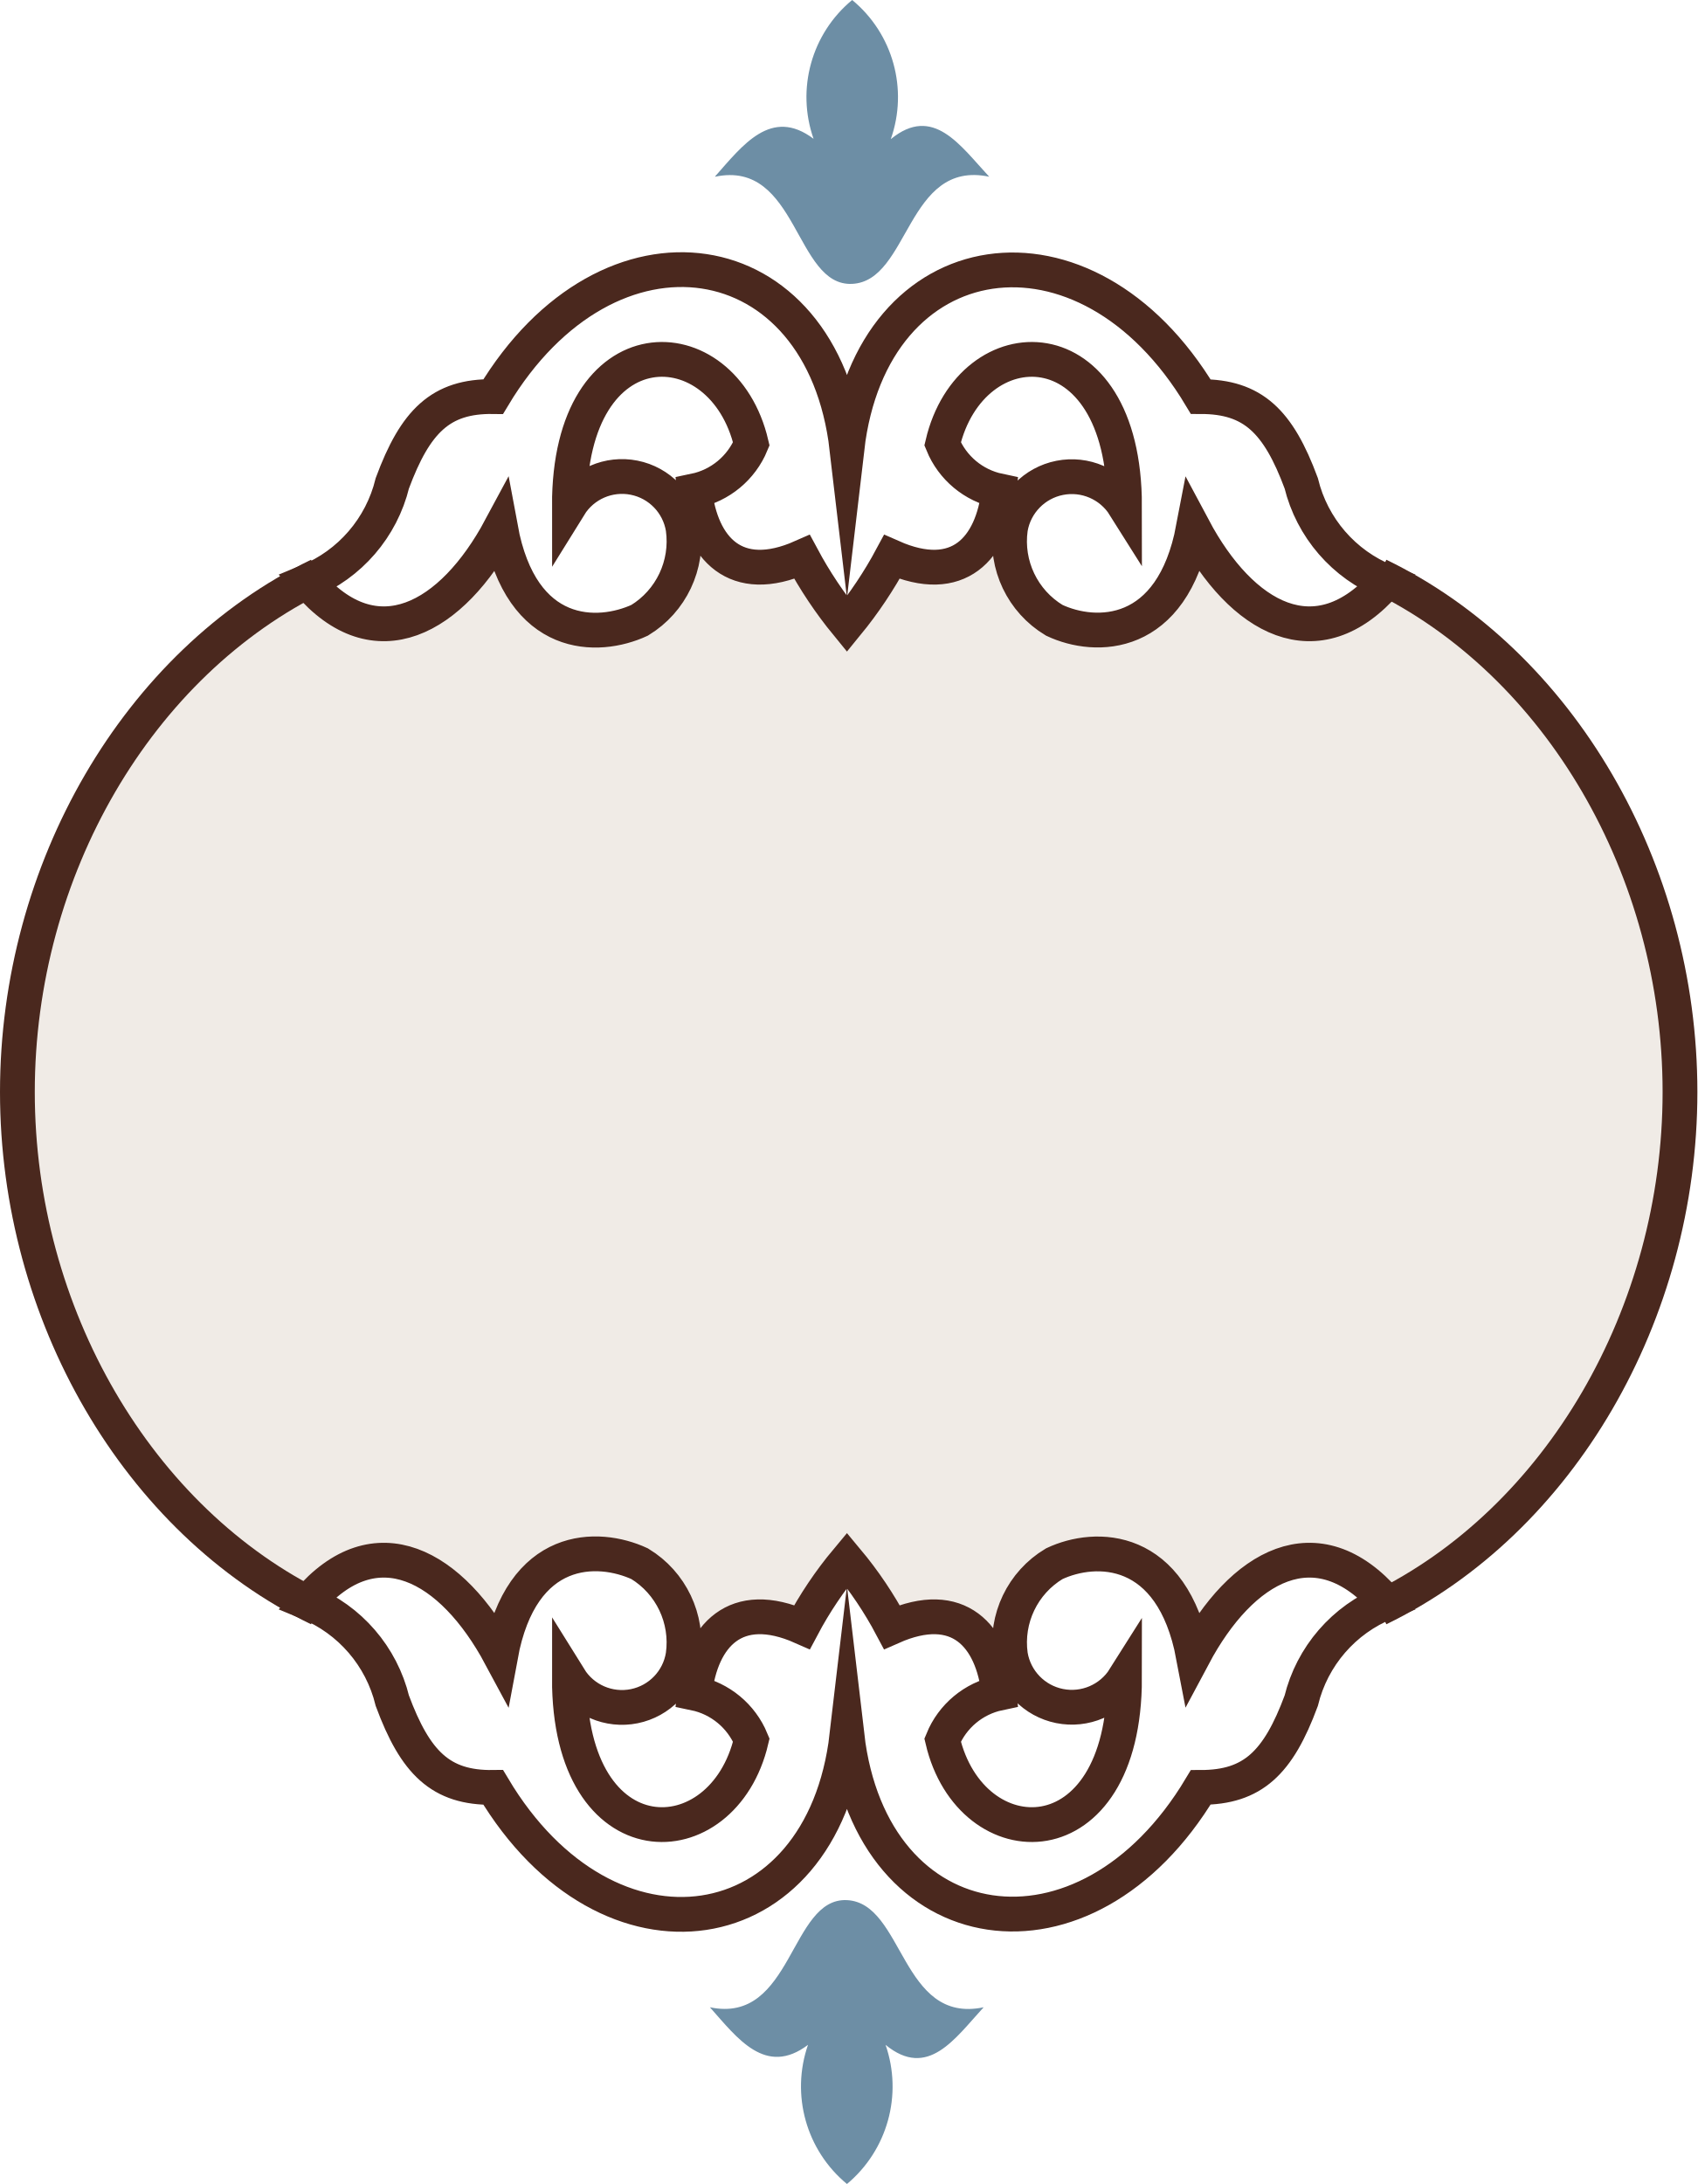
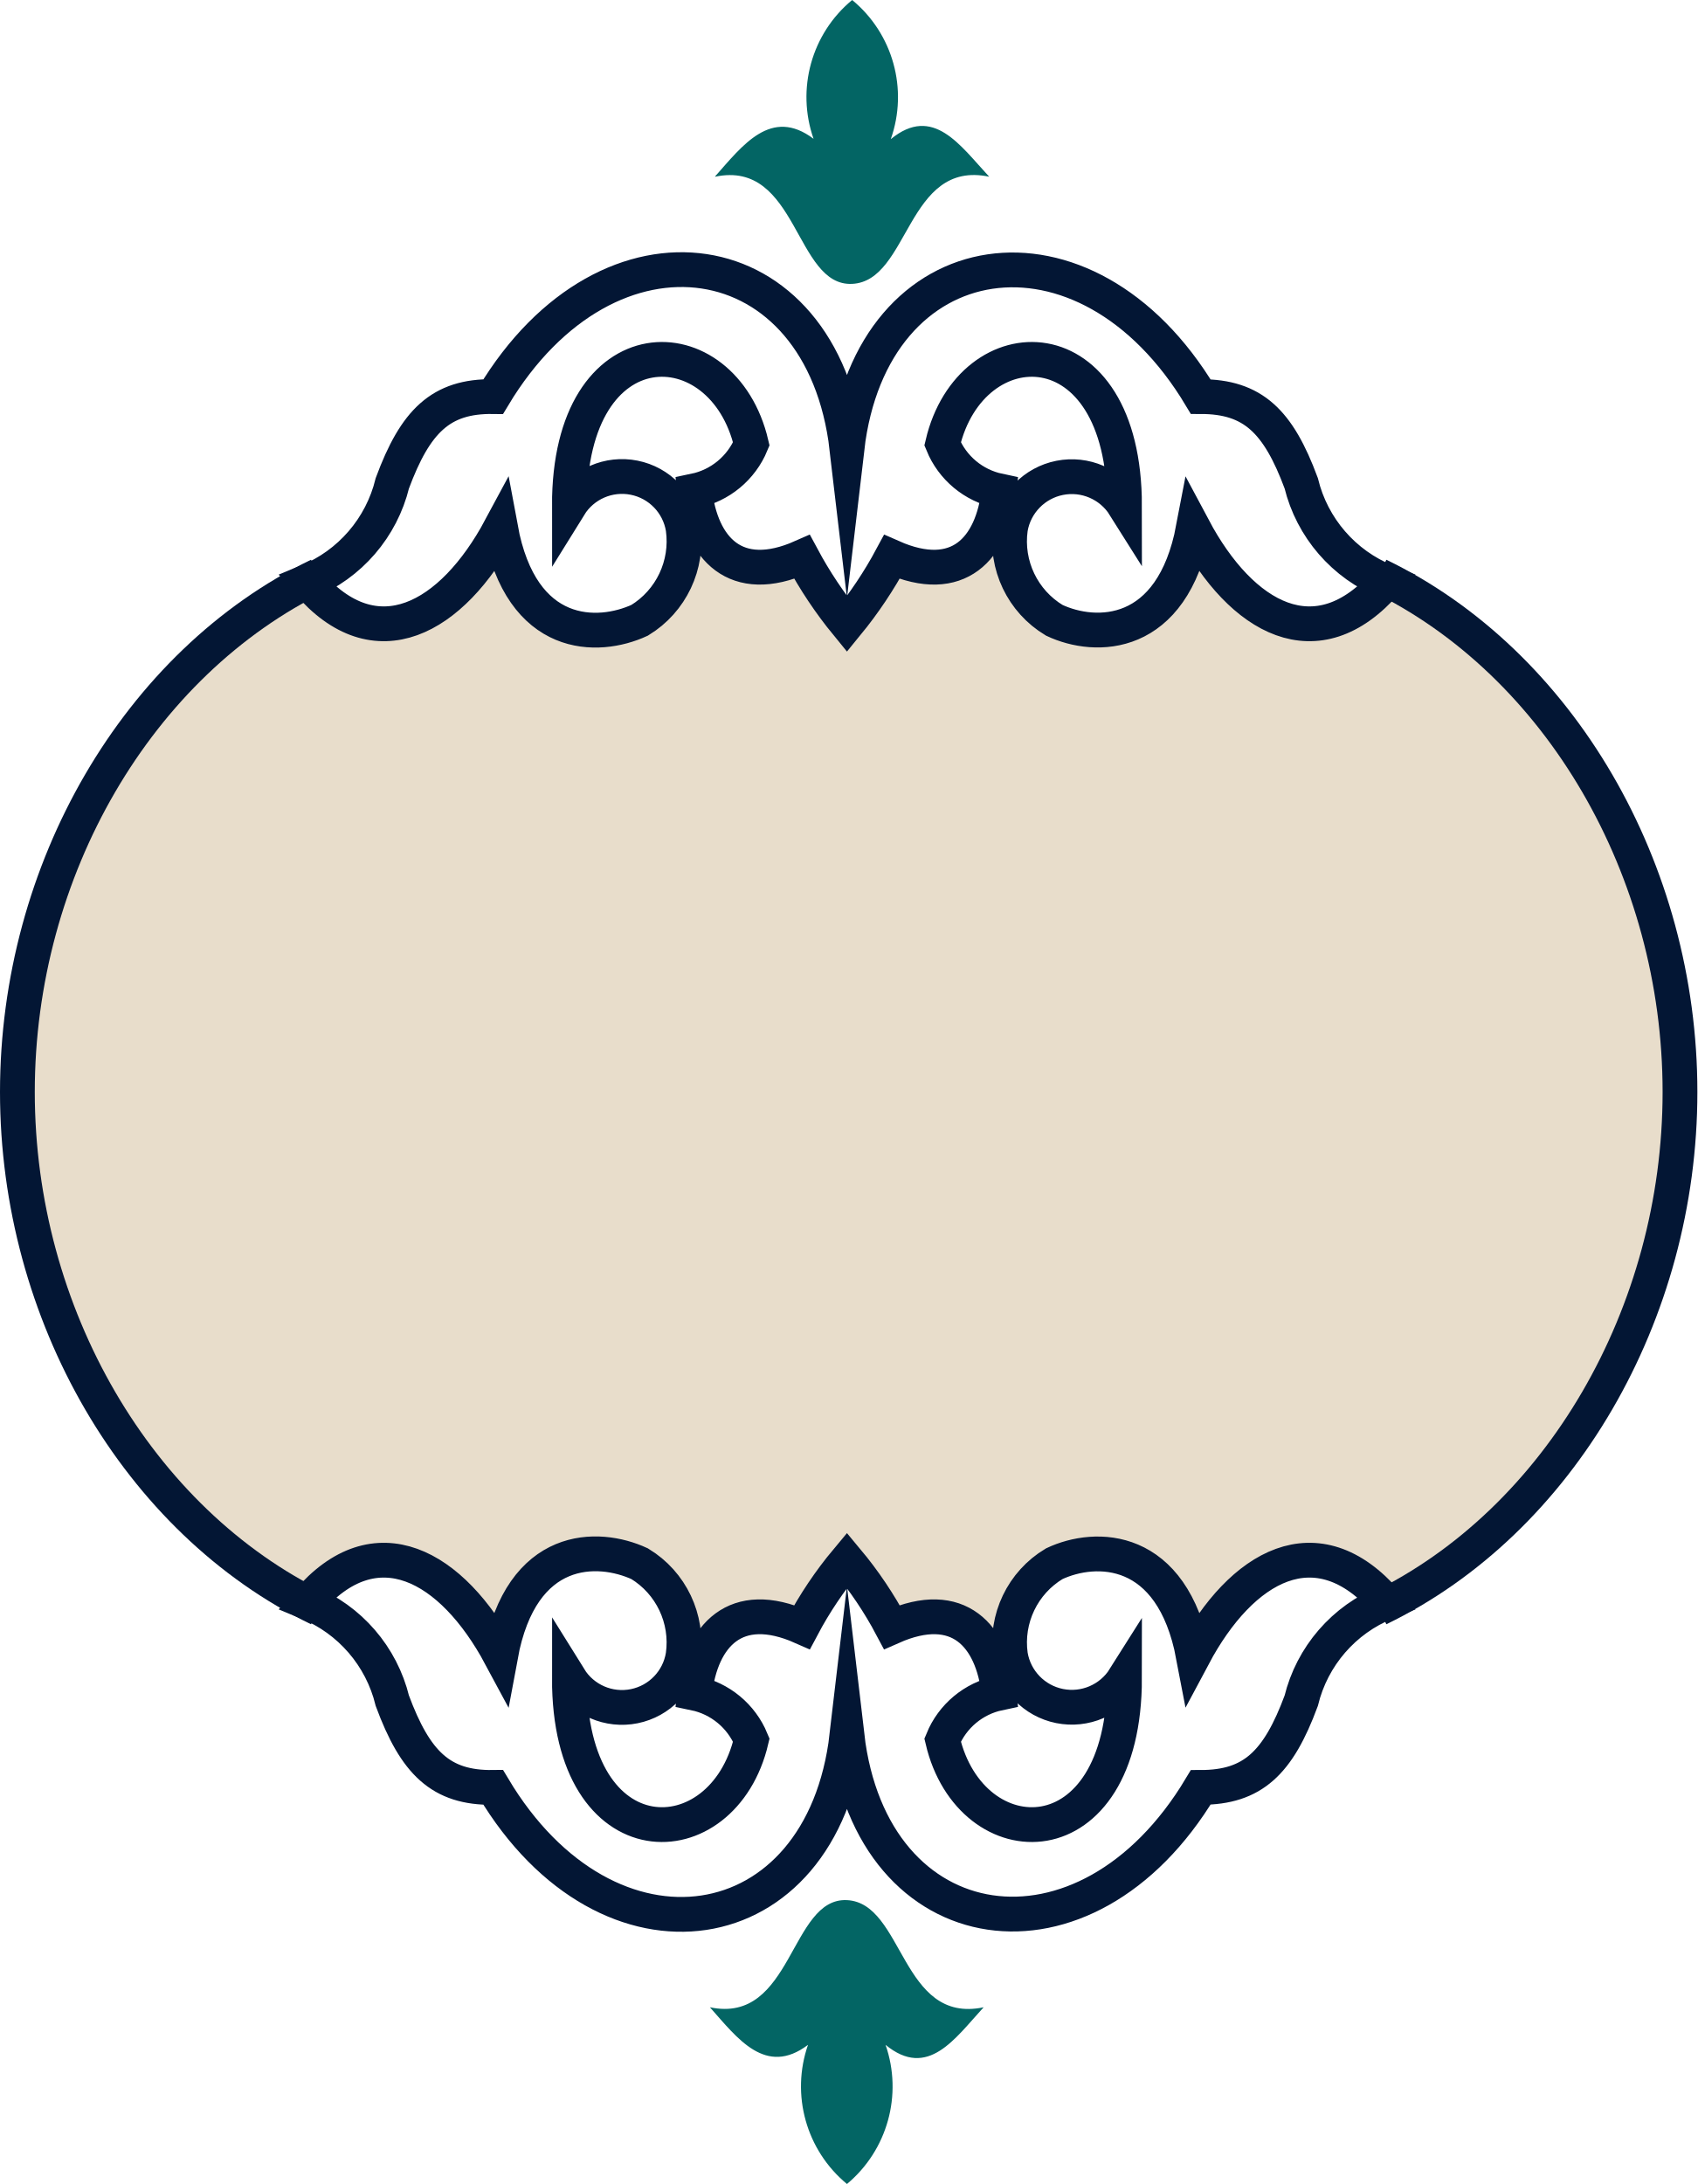
<svg xmlns="http://www.w3.org/2000/svg" id="an012" viewBox="0 0 48.8 62.78">
  <defs>
-     <style>.cls-1{fill:#F0EBE6;}.cls-2{fill:none;stroke:#4A281E;stroke-miterlimit:10;}.cls-3{fill:#6D8EA5;fill-rule:evenodd;}</style>
+     <style>.cls-1{fill:#E8DDCB;}.cls-2{fill:none;stroke:#031634;stroke-miterlimit:10;}.cls-3{fill:#036564;fill-rule:evenodd;}</style>
  </defs>
  <path class="cls-1" d="M39.36,17.33a3.7,3.7,0,0,1-1.12.93,10.21,10.21,0,0,1-2.5,0l-1-1.11-.69-1-1,1.56-.82,1H29.85l-.81-1-.51-1.6-1.1.35-1.67.64h-.68l-.86.93-.37.47-1.29-1.93-1.21.29L20,16.16l-.87.6L18.51,18l-1.09.77H15.78l-1.31-1.28L14,16.16l-1,1L11.54,18.3l-1.16.23L10,18.45l-1.29-.78-1.29.2L5,19.78,1.43,25,.15,29.7,0,33.26l.5,2.92,1.26,3.53L4,43.16,7.5,46.21H8.66l1.79-.74,1.7.59,1.44,1.64.87-.85.89-1.22,1.85-.36,2,1.38-.09,1.55.54.19,1-1.19,1.84.18.56-.93.59-.83,1.12,1.23.65.4,1.19-.14,1.08.75.4.53.4-.74.63-1.6,1.43-.73,2.26.74,1,1.34,1.2-.93,2.4-1,1.9,1,1.88-.9L44,43l2.53-4.32L48,32.81l-.54-4.28-1.28-4-3.69-5.13Z" transform="translate(0.5 -0.61)" />
  <path class="cls-2" d="M8.34,17.33a4.11,4.11,0,0,0,2.44-2.83c.66-1.78,1.39-2.51,2.9-2.49C17,6.48,23.14,7.44,23.85,13.5c.71-6.06,6.87-7,10.17-1.49,1.5,0,2.23.71,2.89,2.49a4.1,4.1,0,0,0,2.45,2.83c-2,2.31-4.17,1.05-5.55-1.54C33.2,19,31,19,29.81,18.44a2.65,2.65,0,0,1-1.26-2.64,1.79,1.79,0,0,1,3.28-.65c0-5.32-4.42-5.23-5.23-1.78a2.25,2.25,0,0,0,1.62,1.35c-.19,1.65-1.16,2.75-3.08,1.9a12,12,0,0,1-1.29,1.93,12,12,0,0,1-1.29-1.93c-1.92.85-2.9-.25-3.09-1.9a2.26,2.26,0,0,0,1.63-1.35c-.81-3.45-5.24-3.54-5.23,1.78a1.78,1.78,0,0,1,3.27.65,2.66,2.66,0,0,1-1.25,2.64c-1.19.55-3.4.6-4-2.65C12.5,18.38,10.3,19.64,8.34,17.33Z" transform="translate(0.5 -0.61)" />
  <path class="cls-3" d="M20.06,5.68c.79-.89,1.61-2,2.83-1.08A3.62,3.62,0,0,1,24,.61a3.62,3.62,0,0,1,1.11,4c1.22-1,2,.19,2.83,1.08-2.38-.5-2.29,3-3.94,3.08s-1.56-3.58-3.94-3.08" transform="translate(0.5 -0.61)" />
  <path class="cls-2" d="M47.8,32c0-6.39-3.46-12.33-8.66-14.85" transform="translate(0.5 -0.61)" />
  <path class="cls-2" d="M0,32c0-6.39,3.46-12.33,8.66-14.85" transform="translate(0.5 -0.61)" />
  <path class="cls-2" d="M8.34,46.67a4.11,4.11,0,0,1,2.44,2.83c.66,1.78,1.39,2.51,2.9,2.49,3.3,5.53,9.46,4.57,10.17-1.49.71,6.06,6.87,7,10.17,1.49,1.5,0,2.23-.71,2.89-2.49a4.1,4.1,0,0,1,2.45-2.83c-2-2.31-4.17-1.05-5.55,1.54C33.2,45,31,45,29.81,45.56a2.64,2.64,0,0,0-1.26,2.63,1.79,1.79,0,0,0,3.28.66c0,5.32-4.42,5.23-5.23,1.78a2.25,2.25,0,0,1,1.62-1.35c-.19-1.65-1.16-2.75-3.08-1.9a11.12,11.12,0,0,0-1.29-1.92,11.12,11.12,0,0,0-1.29,1.92c-1.92-.85-2.9.25-3.09,1.9a2.26,2.26,0,0,1,1.63,1.35c-.81,3.45-5.24,3.54-5.23-1.78a1.78,1.78,0,0,0,3.27-.66,2.65,2.65,0,0,0-1.25-2.63c-1.19-.55-3.4-.6-4,2.65C12.5,45.62,10.3,44.36,8.34,46.67Z" transform="translate(0.5 -0.61)" />
  <path class="cls-3" d="M19.91,58.31c.79.89,1.6,2,2.82,1.08a3.64,3.64,0,0,0,1.12,4,3.65,3.65,0,0,0,1.11-4c1.22,1,2-.19,2.82-1.08-2.38.5-2.29-3-3.93-3.08s-1.56,3.58-3.94,3.08" transform="translate(0.5 -0.61)" />
  <path class="cls-2" d="M47.8,32c0,6.38-3.46,12.33-8.66,14.85" transform="translate(0.5 -0.61)" />
  <path class="cls-2" d="M0,32c0,6.38,3.46,12.33,8.66,14.85" transform="translate(0.5 -0.61)" />
</svg>
